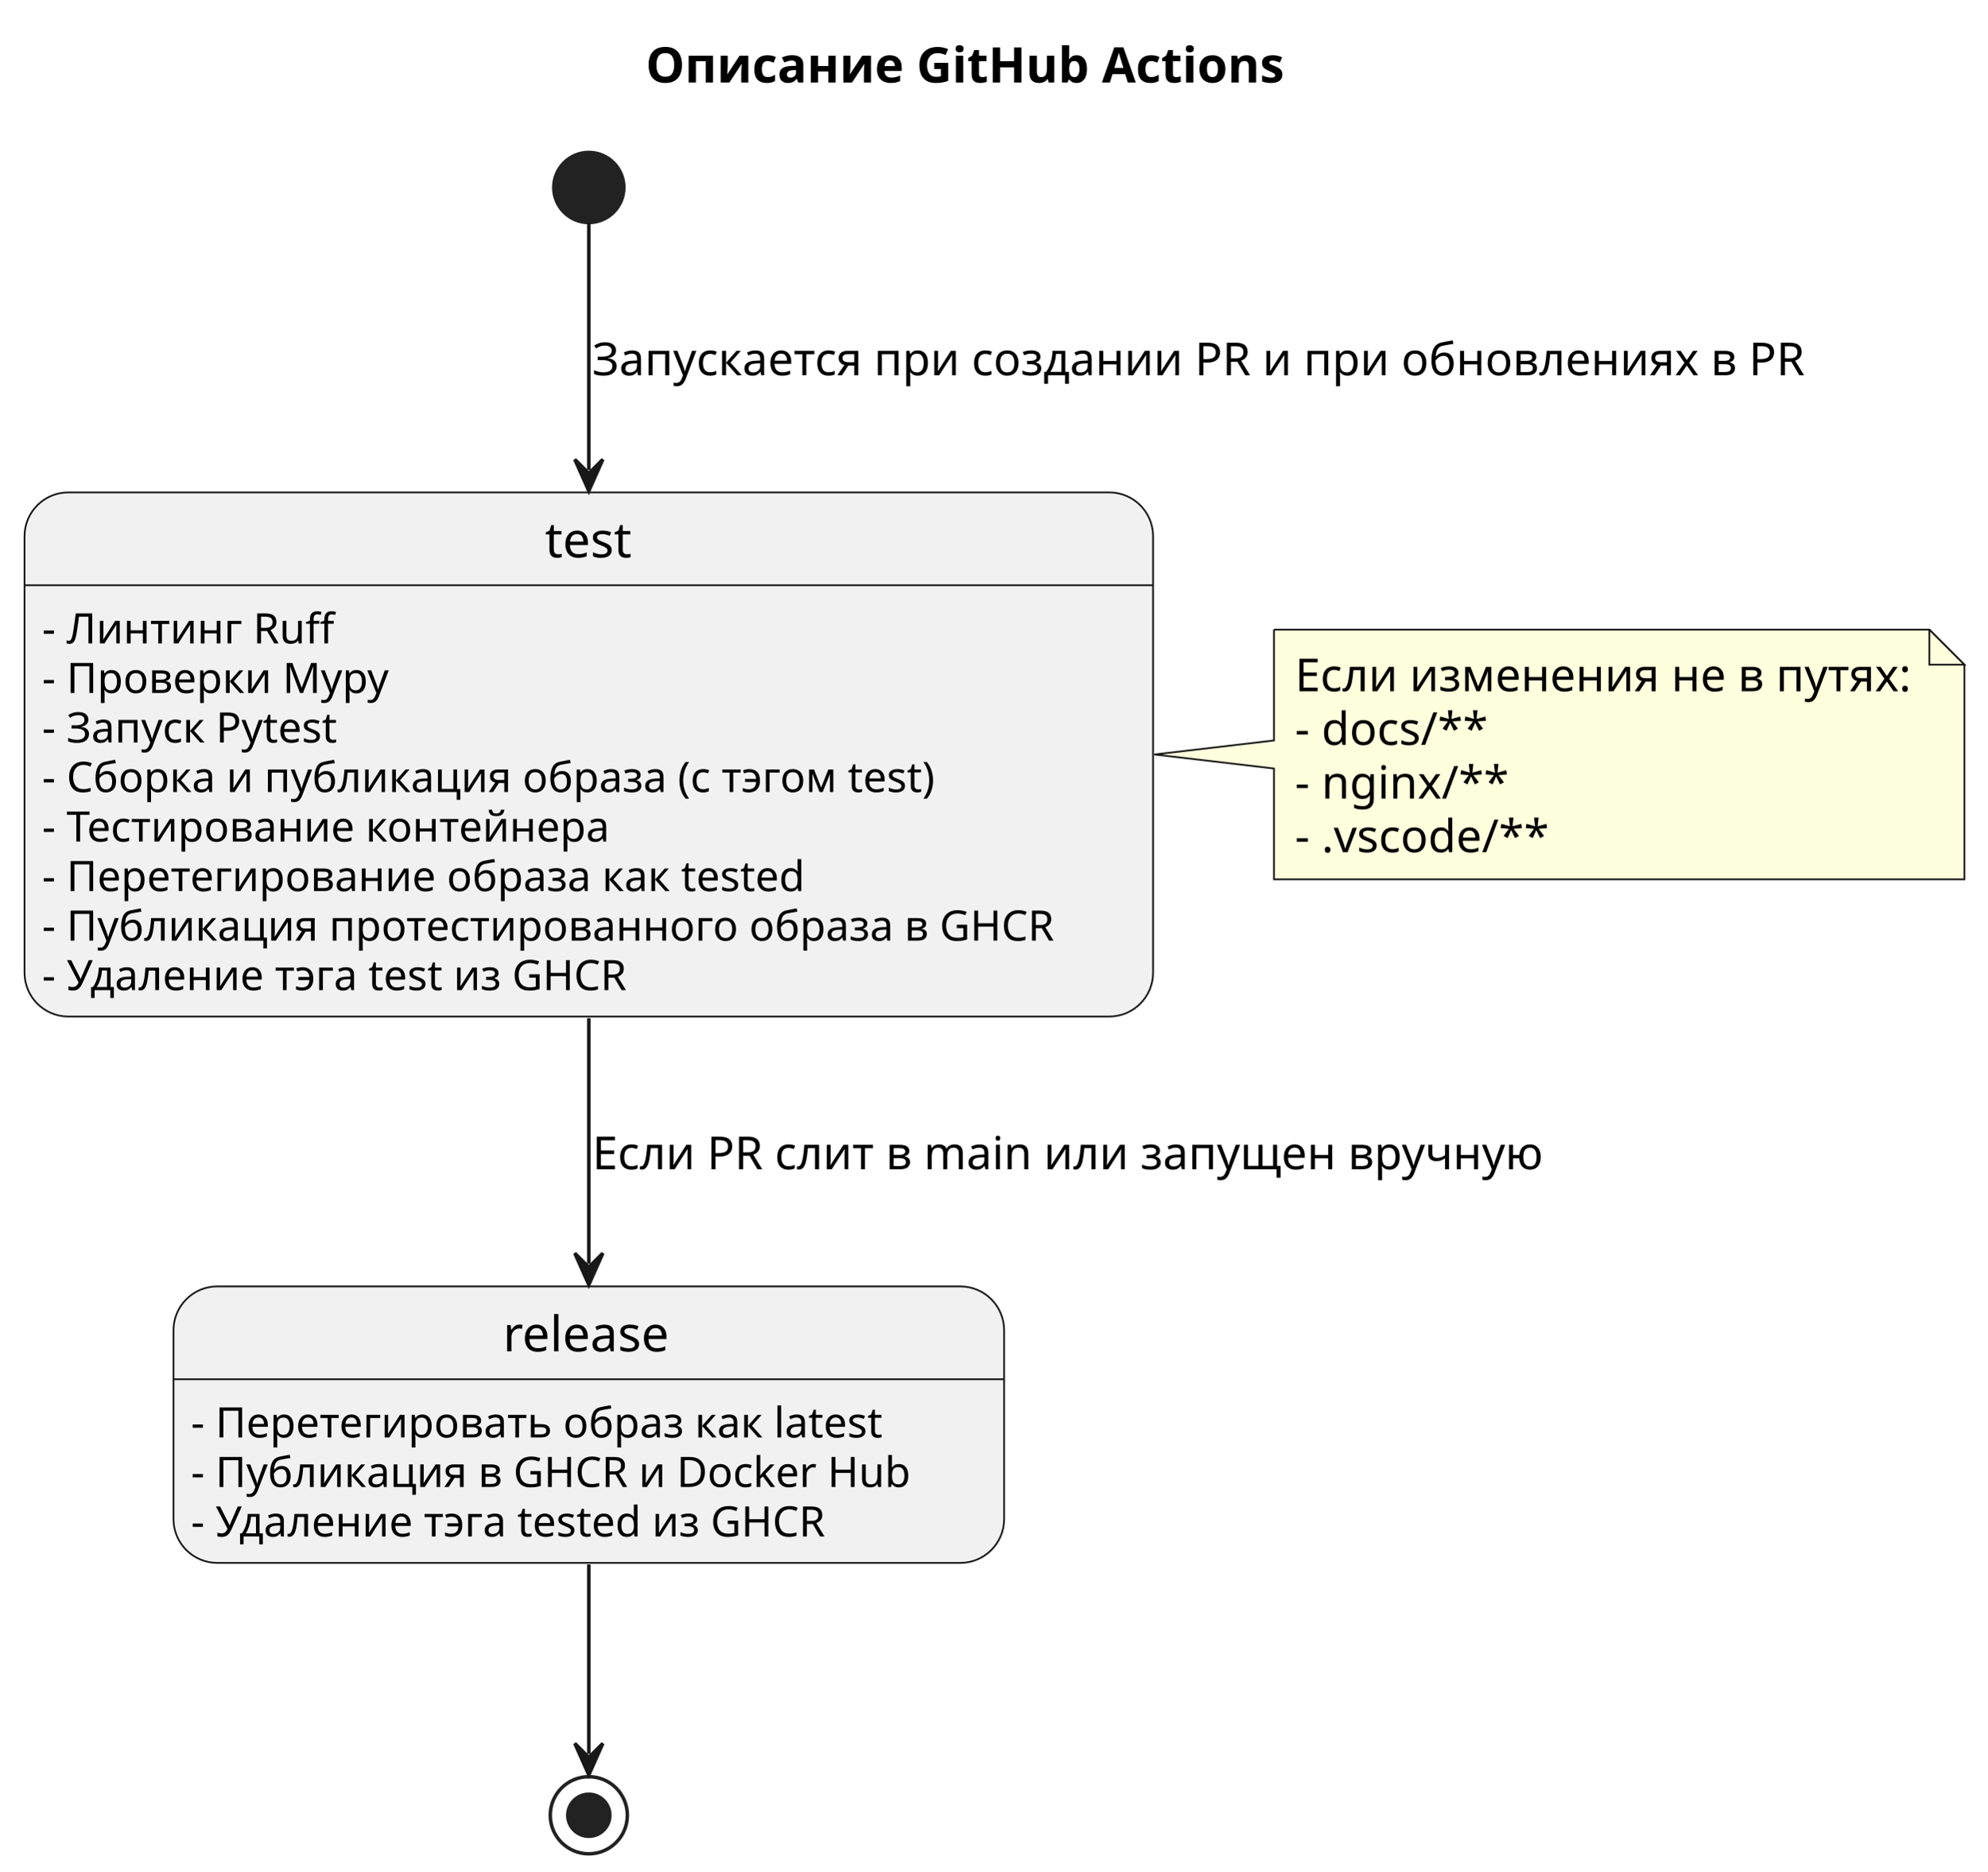
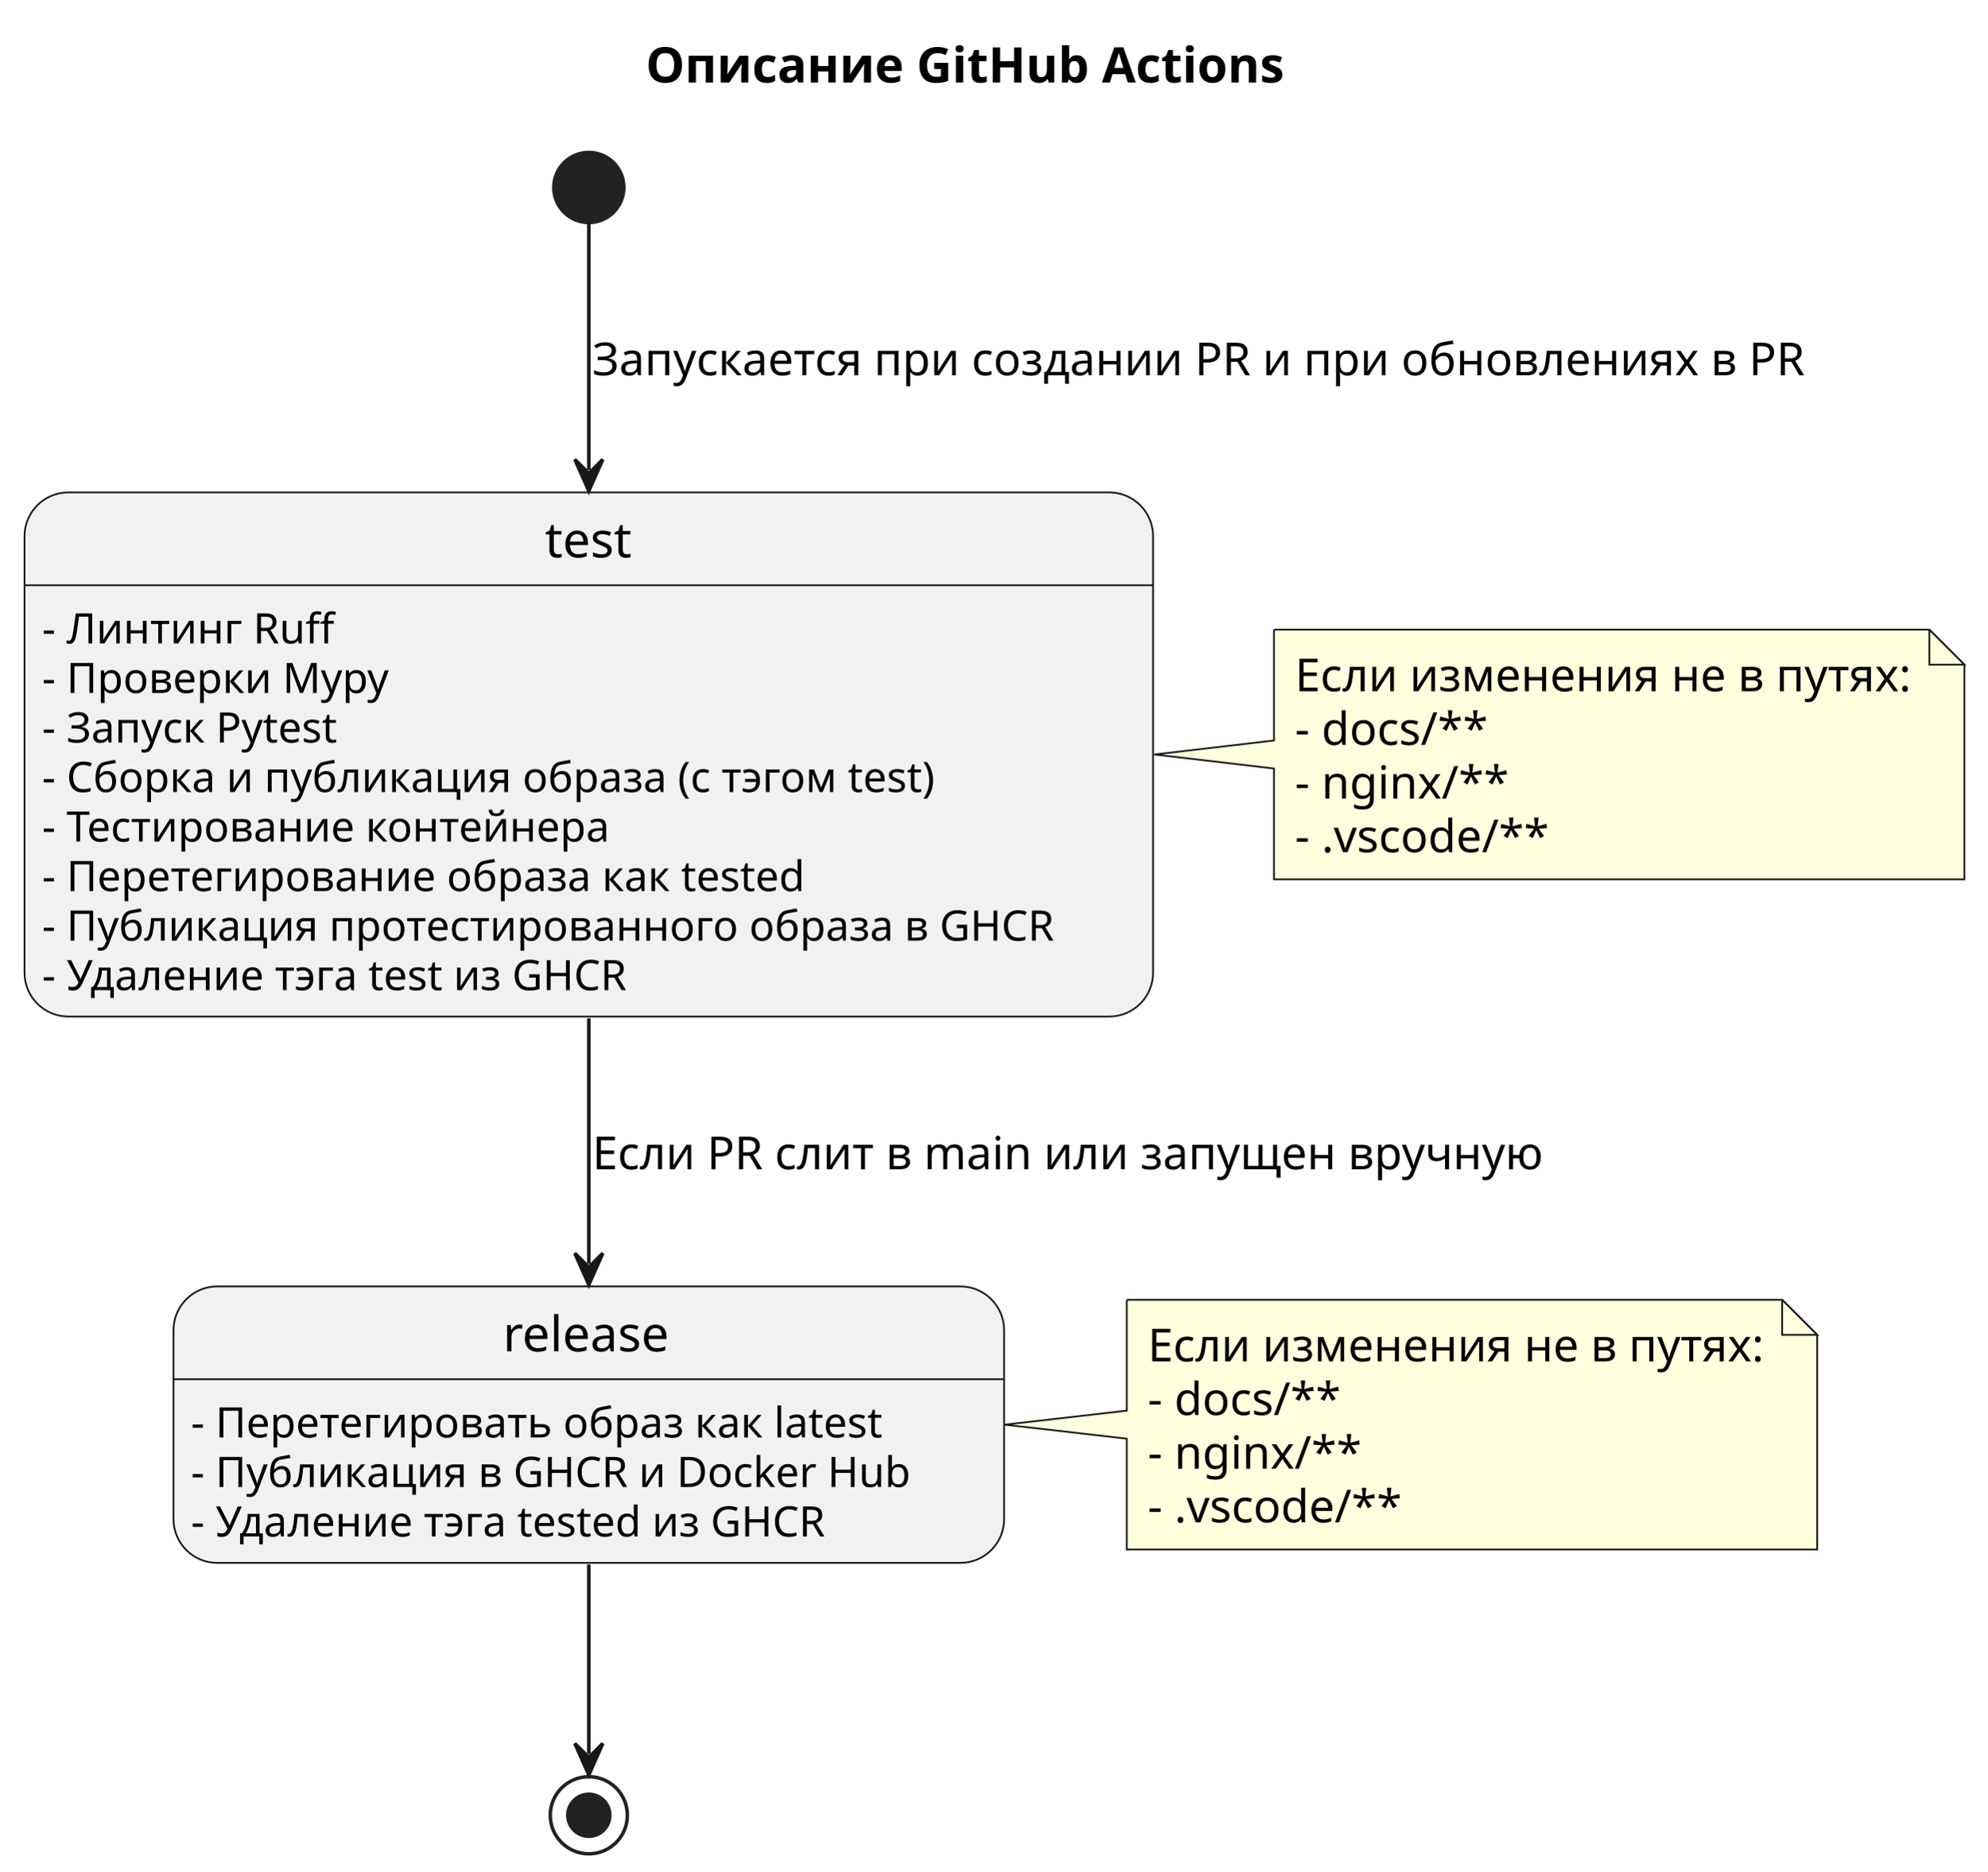
<svg xmlns="http://www.w3.org/2000/svg" contentStyleType="text/css" height="534px" preserveAspectRatio="none" style="width:567px;height:534px;background:#FFFFFF;" version="1.1" viewBox="0 0 567 534" width="567px" zoomAndPan="magnify">
  <defs />
  <g>
    <text fill="#000000" font-family="sans-serif" font-size="14" font-weight="bold" lengthAdjust="spacing" textLength="185" x="184.25" y="23.535">Описание GitHub Actions</text>
    <ellipse cx="168" cy="53.488" fill="#222222" rx="10" ry="10" style="stroke:#222222;stroke-width:1.0;" />
    <g id="test">
      <rect fill="#F1F1F1" height="149.551" rx="12.5" ry="12.5" style="stroke:#181818;stroke-width:0.5;" width="322" x="7" y="140.488" />
      <line style="stroke:#181818;stroke-width:0.5;" x1="7" x2="329" y1="166.977" y2="166.977" />
      <text fill="#000000" font-family="sans-serif" font-size="14" lengthAdjust="spacing" textLength="25" x="155.5" y="159.023">test</text>
      <text fill="#000000" font-family="sans-serif" font-size="12" lengthAdjust="spacing" textLength="90" x="12" y="183.578">- Линтинг Ruff</text>
      <text fill="#000000" font-family="sans-serif" font-size="12" lengthAdjust="spacing" textLength="105" x="12" y="197.711">- Проверки Mypy</text>
      <text fill="#000000" font-family="sans-serif" font-size="12" lengthAdjust="spacing" textLength="89" x="12" y="211.844">- Запуск Pytest</text>
      <text fill="#000000" font-family="sans-serif" font-size="12" lengthAdjust="spacing" textLength="270" x="12" y="225.977">- Сборка и публикация образа (с тэгом test)</text>
      <text fill="#000000" font-family="sans-serif" font-size="12" lengthAdjust="spacing" textLength="174" x="12" y="240.109">- Тестирование контейнера</text>
      <text fill="#000000" font-family="sans-serif" font-size="12" lengthAdjust="spacing" textLength="231" x="12" y="254.242">- Перетегирование образа как tested</text>
      <text fill="#000000" font-family="sans-serif" font-size="12" lengthAdjust="spacing" textLength="302" x="12" y="268.375">- Публикация протестированного образа в GHCR</text>
      <text fill="#000000" font-family="sans-serif" font-size="12" lengthAdjust="spacing" textLength="181" x="12" y="282.508">- Удаление тэга test из GHCR</text>
    </g>
    <g id="release">
      <rect fill="#F1F1F1" height="78.887" rx="12.5" ry="12.5" style="stroke:#181818;stroke-width:0.5;" width="237" x="49.5" y="367.038" />
      <line style="stroke:#181818;stroke-width:0.5;" x1="49.5" x2="286.5" y1="393.527" y2="393.527" />
      <text fill="#000000" font-family="sans-serif" font-size="14" lengthAdjust="spacing" textLength="49" x="143.5" y="385.573">release</text>
      <text fill="#000000" font-family="sans-serif" font-size="12" lengthAdjust="spacing" textLength="208" x="54.5" y="410.128">- Перетегировать образ как latest</text>
      <text fill="#000000" font-family="sans-serif" font-size="12" lengthAdjust="spacing" textLength="217" x="54.5" y="424.261">- Публикация в GHCR и Docker Hub</text>
      <text fill="#000000" font-family="sans-serif" font-size="12" lengthAdjust="spacing" textLength="196" x="54.5" y="438.394">- Удаление тэга tested из GHCR</text>
    </g>
    <ellipse cx="168" cy="517.928" fill="none" rx="11" ry="11" style="stroke:#222222;stroke-width:1.0;" />
    <ellipse cx="168" cy="517.928" fill="#222222" rx="6" ry="6" style="stroke:#222222;stroke-width:1.0;" />
    <g id="elem_GMN9">
      <path d="M363.5,179.648 L363.5,211.268 L329.36,215.268 L363.5,219.268 L363.5,250.891 A0,0 0 0 0 363.5,250.891 L560.5,250.891 A0,0 0 0 0 560.5,250.891 L560.5,189.648 L550.5,179.648 L363.5,179.648 A0,0 0 0 0 363.5,179.648 " fill="#FEFFDD" style="stroke:#181818;stroke-width:0.5;" />
      <path d="M550.5,179.648 L550.5,189.648 L560.5,189.648 L550.5,179.648 " fill="#FEFFDD" style="stroke:#181818;stroke-width:0.5;" />
      <text fill="#000000" font-family="sans-serif" font-size="13" lengthAdjust="spacing" textLength="176" x="369.5" y="197.217">Если изменения не в путях:</text>
      <text fill="#000000" font-family="sans-serif" font-size="13" lengthAdjust="spacing" textLength="61" x="369.5" y="212.527">- docs/**</text>
      <text fill="#000000" font-family="sans-serif" font-size="13" lengthAdjust="spacing" textLength="67" x="369.5" y="227.838">- nginx/**</text>
      <text fill="#000000" font-family="sans-serif" font-size="13" lengthAdjust="spacing" textLength="79" x="369.5" y="243.148">- .vscode/**</text>
    </g>
+     <g id="elem_GMN12">
+       <path d="M321.5,370.868 L321.5,402.488 L286.62,406.488 L321.5,410.488 L321.5,442.111 A0,0 0 0 0 321.5,442.111 L518.5,442.111 A0,0 0 0 0 518.5,442.111 L518.5,380.868 L508.5,370.868 L321.5,370.868 A0,0 0 0 0 321.5,370.868 " fill="#FEFFDD" style="stroke:#181818;stroke-width:0.5;" />
+       <path d="M508.5,370.868 L508.5,380.868 L518.5,380.868 L508.5,370.868 " fill="#FEFFDD" style="stroke:#181818;stroke-width:0.5;" />
+       <text fill="#000000" font-family="sans-serif" font-size="13" lengthAdjust="spacing" textLength="176" x="327.5" y="388.437">Если изменения не в путях:</text>
+       <text fill="#000000" font-family="sans-serif" font-size="13" lengthAdjust="spacing" textLength="61" x="327.5" y="403.747">- docs/**</text>
+       <text fill="#000000" font-family="sans-serif" font-size="13" lengthAdjust="spacing" textLength="67" x="327.5" y="419.058">- nginx/**</text>
+       <text fill="#000000" font-family="sans-serif" font-size="13" lengthAdjust="spacing" textLength="79" x="327.5" y="434.368">- .vscode/**</text>
+     </g>
    <g id="link_*start*_test">
      <path d="M168,63.538 C168,78.528 168,103.848 168,134.078 " fill="none" id="*start*-to-test" style="stroke:#181818;stroke-width:1.0;" />
      <polygon fill="#181818" points="168,140.078,172,131.078,168,135.078,164,131.078,168,140.078" style="stroke:#181818;stroke-width:1.0;" />
      <text fill="#000000" font-family="sans-serif" font-size="13" lengthAdjust="spacing" textLength="348" x="169" y="107.057">Запускается при создании PR и при обновлениях в PR</text>
    </g>
    <g id="link_test_release">
      <path d="M168,290.508 C168,316.498 168,338.638 168,360.568 " fill="none" id="test-to-release" style="stroke:#181818;stroke-width:1.0;" />
      <polygon fill="#181818" points="168,366.568,172,357.568,168,361.568,164,357.568,168,366.568" style="stroke:#181818;stroke-width:1.0;" />
      <text fill="#000000" font-family="sans-serif" font-size="13" lengthAdjust="spacing" textLength="273" x="169" y="333.607">Если PR слит в main или запущен вручную</text>
    </g>
    <g id="link_release_*end*">
      <path d="M168,446.378 C168,467.758 168,486.668 168,500.428 " fill="none" id="release-to-*end*" style="stroke:#181818;stroke-width:1.0;" />
      <polygon fill="#181818" points="168,506.428,172,497.428,168,501.428,164,497.428,168,506.428" style="stroke:#181818;stroke-width:1.0;" />
    </g>
  </g>
</svg>
